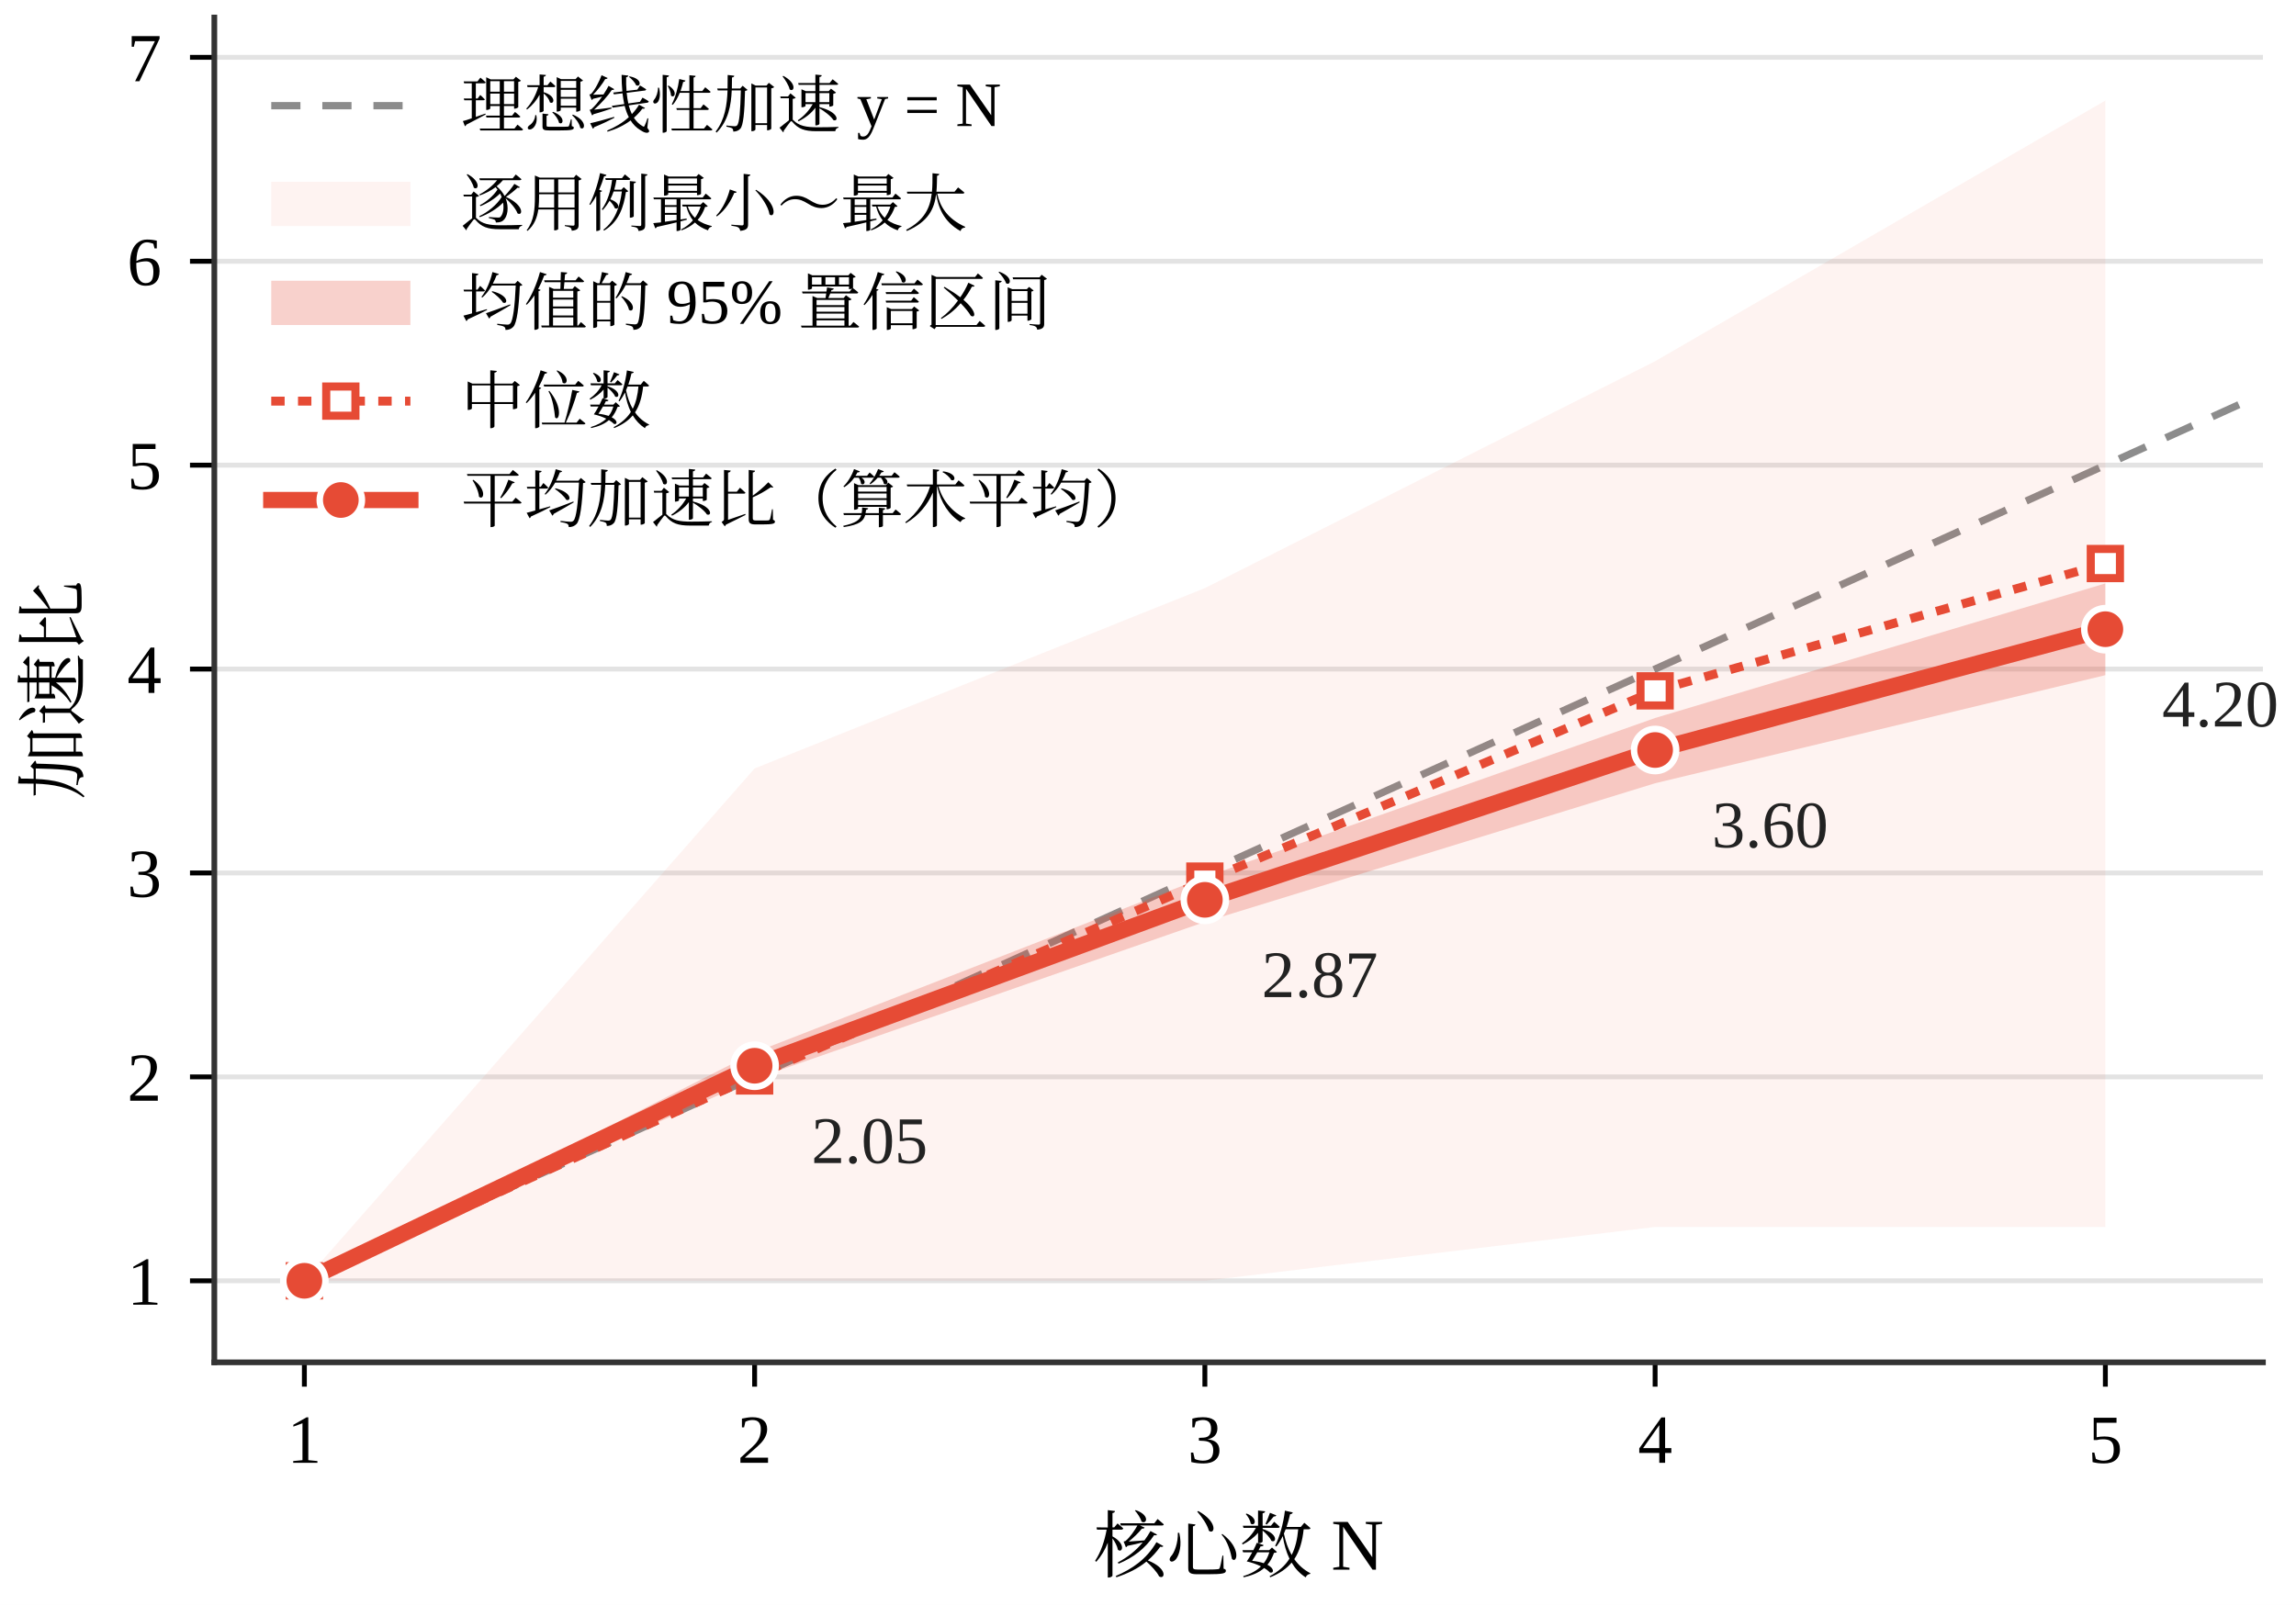
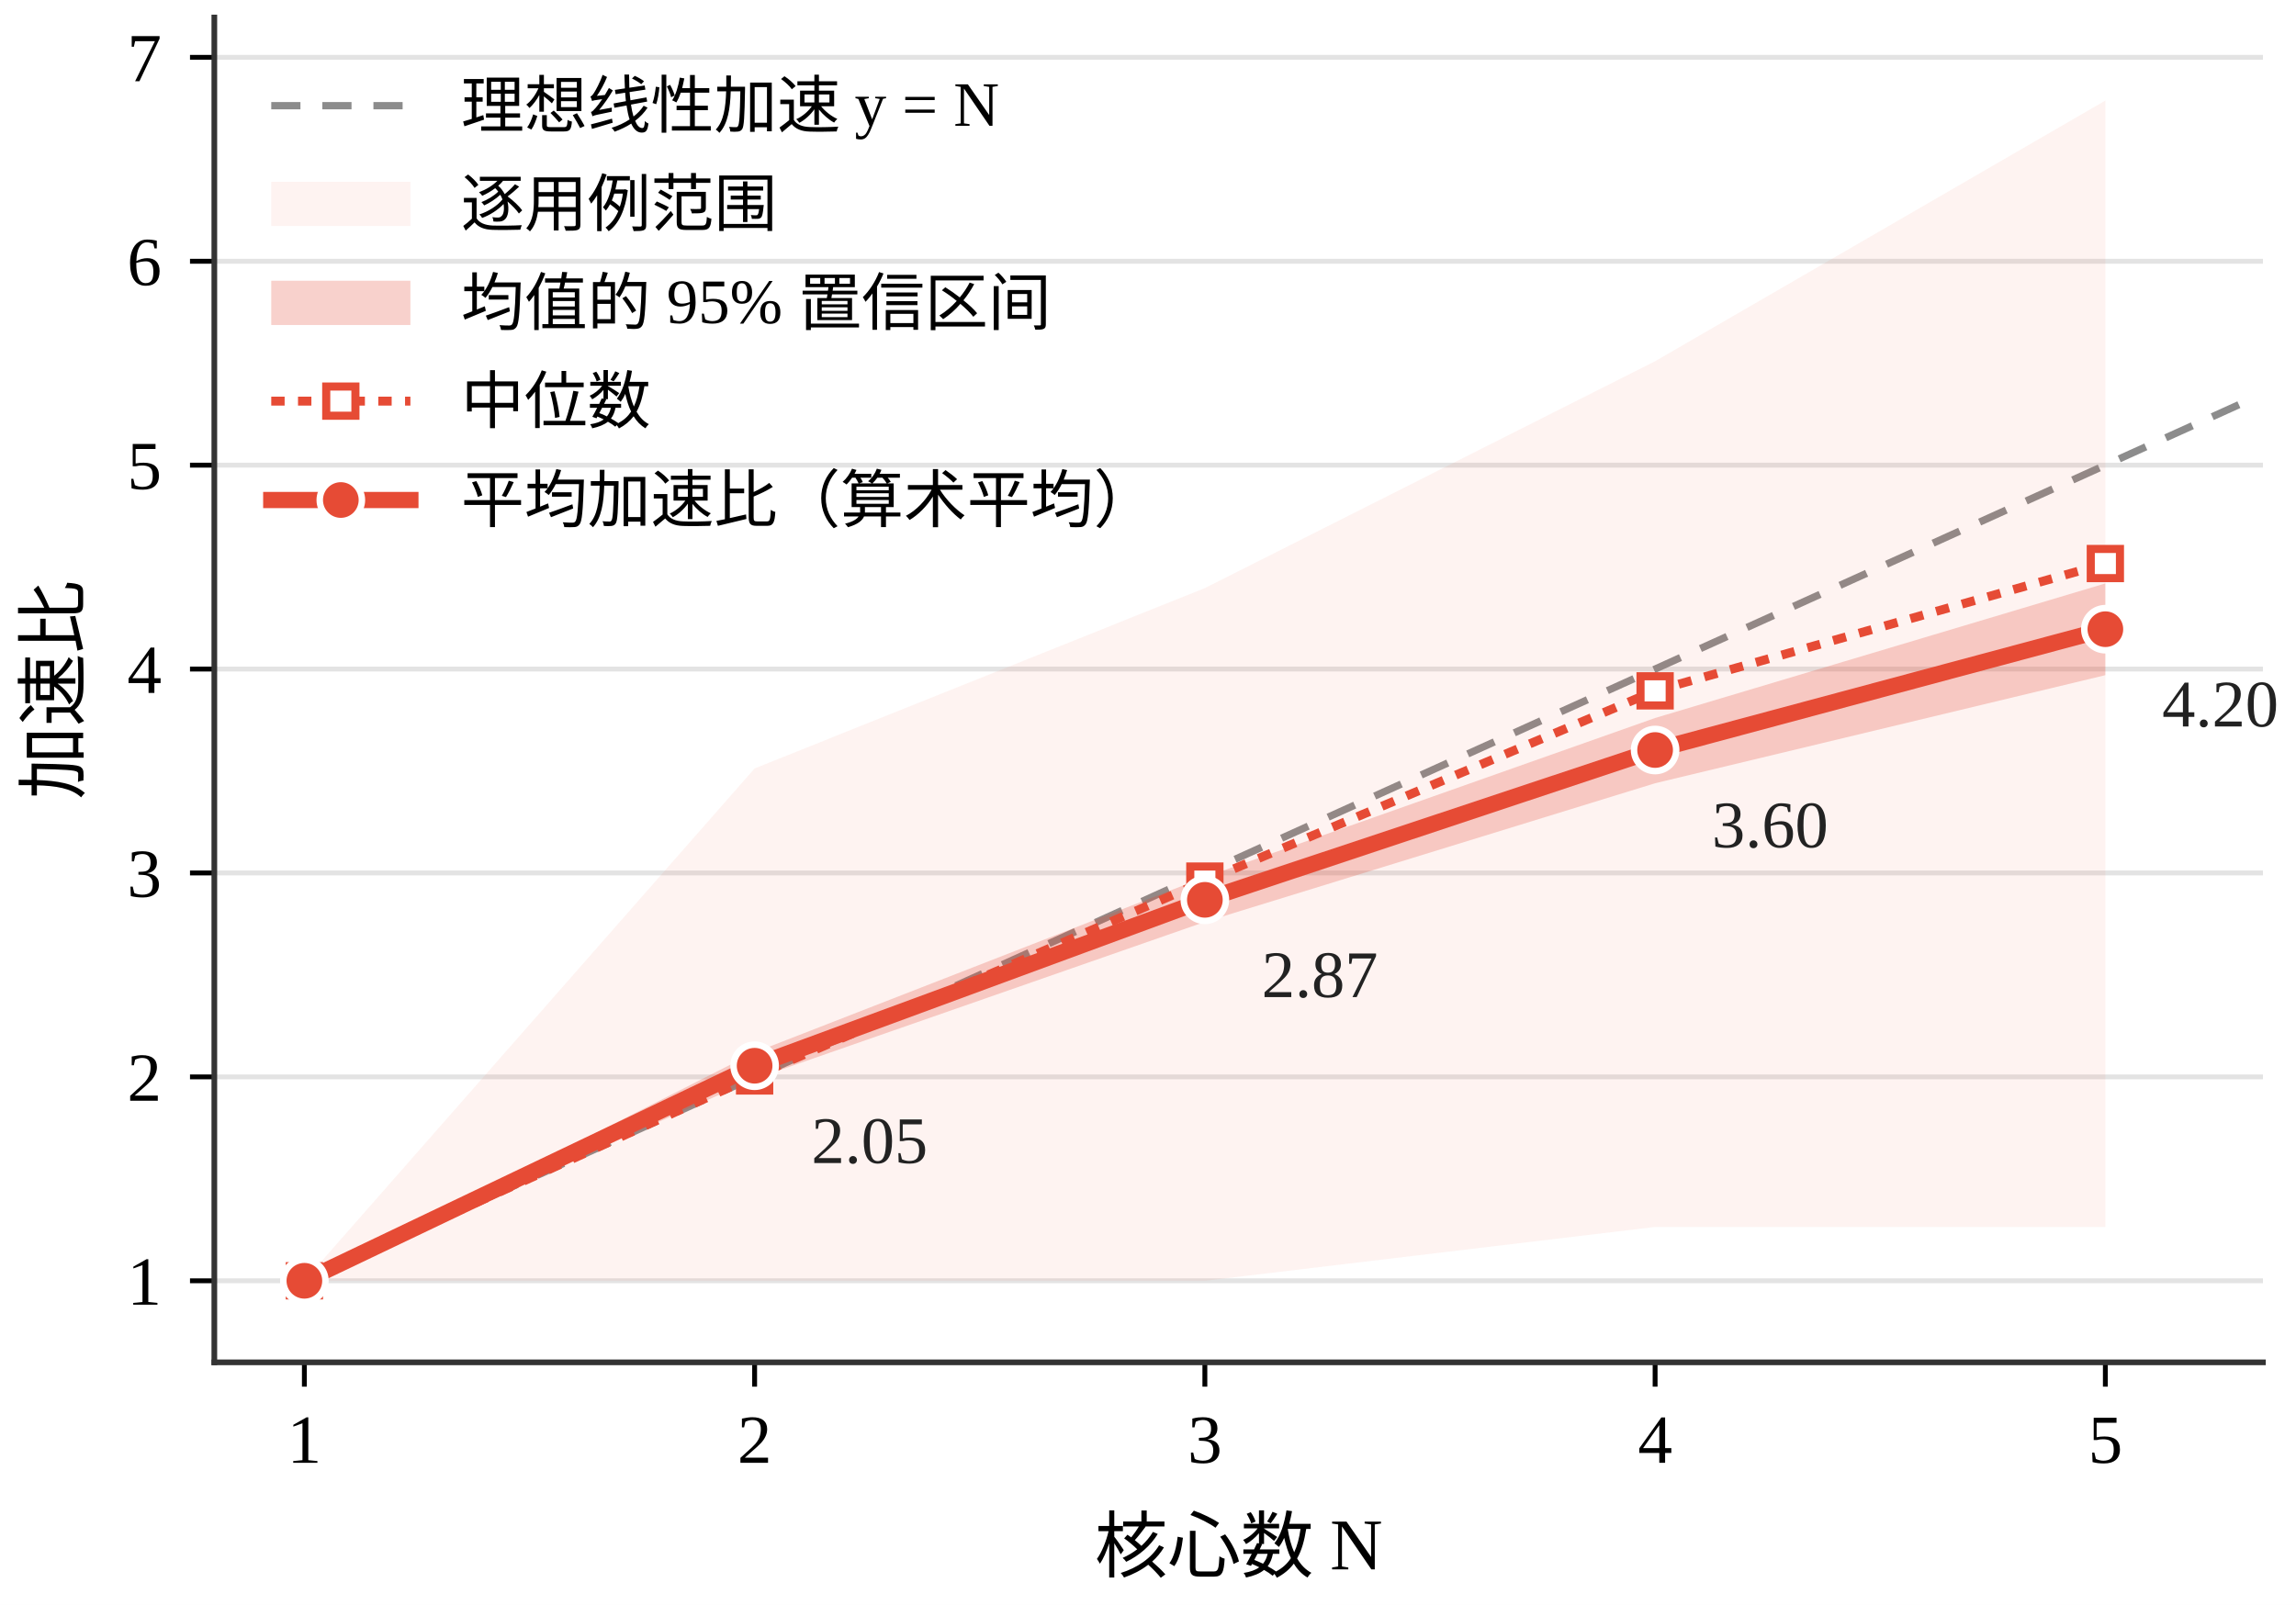
<svg xmlns="http://www.w3.org/2000/svg" xmlns:xlink="http://www.w3.org/1999/xlink" width="283.145pt" height="197.97pt" viewBox="0 0 283.145 197.97" version="1.1">
  <defs>
    <style type="text/css">*{stroke-linejoin: round; stroke-linecap: butt}</style>
  </defs>
  <g id="figure_1">
    <g id="patch_1">
      <path d="M 0 197.97  L 283.145 197.97  L 283.145 0  L 0 0  z " style="fill: #ffffff" />
    </g>
    <g id="axes_1">
      <g id="patch_2">
        <path d="M 26.431 168.043  L 279.068 168.043  L 279.068 2.16  L 26.431 2.16  z " style="fill: #ffffff" />
      </g>
      <g id="matplotlib.axis_1">
        <g id="xtick_1">
          <g id="line2d_1">
            <defs>
-               <path id="m164fbebb55" d="M 0 0  L 0 3  " style="stroke: #000000; stroke-width: 0.6" />
+               <path id="m6f51747b72" d="M 0 0  L 0 3  " style="stroke: #000000; stroke-width: 0.6" />
            </defs>
            <g>
-               <use xlink:href="#m164fbebb55" x="37.536" y="168.043" style="stroke: #000000; stroke-width: 0.6" />
+               <use xlink:href="#m6f51747b72" x="37.536" y="168.043" style="stroke: #000000; stroke-width: 0.6" />
            </g>
          </g>
          <g id="text_1">
-             <text style="font-size: 8.5px; font-family: 'Times New Roman', 'SimSun', 'Liberation Serif', 'Noto Serif CJK SC'; text-anchor: middle" x="37.536" y="180.437" transform="rotate(-0 37.53562 180.437)">1</text>
+             <text style="font-size: 8.5px; font-family: 'Times New Roman', 'SimSun'; text-anchor: middle" x="37.536" y="180.437" transform="rotate(-0 37.53562 180.437)">1</text>
          </g>
        </g>
        <g id="xtick_2">
          <g id="line2d_2">
            <g>
-               <use xlink:href="#m164fbebb55" x="93.06" y="168.043" style="stroke: #000000; stroke-width: 0.6" />
+               <use xlink:href="#m6f51747b72" x="93.06" y="168.043" style="stroke: #000000; stroke-width: 0.6" />
            </g>
          </g>
          <g id="text_2">
-             <text style="font-size: 8.5px; font-family: 'Times New Roman', 'SimSun', 'Liberation Serif', 'Noto Serif CJK SC'; text-anchor: middle" x="93.06" y="180.437" transform="rotate(-0 93.06041 180.437)">2</text>
+             <text style="font-size: 8.5px; font-family: 'Times New Roman', 'SimSun'; text-anchor: middle" x="93.06" y="180.437" transform="rotate(-0 93.06041 180.437)">2</text>
          </g>
        </g>
        <g id="xtick_3">
          <g id="line2d_3">
            <g>
-               <use xlink:href="#m164fbebb55" x="148.585" y="168.043" style="stroke: #000000; stroke-width: 0.6" />
+               <use xlink:href="#m6f51747b72" x="148.585" y="168.043" style="stroke: #000000; stroke-width: 0.6" />
            </g>
          </g>
          <g id="text_3">
-             <text style="font-size: 8.5px; font-family: 'Times New Roman', 'SimSun', 'Liberation Serif', 'Noto Serif CJK SC'; text-anchor: middle" x="148.585" y="180.437" transform="rotate(-0 148.5852 180.437)">3</text>
+             <text style="font-size: 8.5px; font-family: 'Times New Roman', 'SimSun'; text-anchor: middle" x="148.585" y="180.437" transform="rotate(-0 148.5852 180.437)">3</text>
          </g>
        </g>
        <g id="xtick_4">
          <g id="line2d_4">
            <g>
-               <use xlink:href="#m164fbebb55" x="204.11" y="168.043" style="stroke: #000000; stroke-width: 0.6" />
+               <use xlink:href="#m6f51747b72" x="204.11" y="168.043" style="stroke: #000000; stroke-width: 0.6" />
            </g>
          </g>
          <g id="text_4">
-             <text style="font-size: 8.5px; font-family: 'Times New Roman', 'SimSun', 'Liberation Serif', 'Noto Serif CJK SC'; text-anchor: middle" x="204.11" y="180.437" transform="rotate(-0 204.11 180.437)">4</text>
+             <text style="font-size: 8.5px; font-family: 'Times New Roman', 'SimSun'; text-anchor: middle" x="204.11" y="180.437" transform="rotate(-0 204.11 180.437)">4</text>
          </g>
        </g>
        <g id="xtick_5">
          <g id="line2d_5">
            <g>
-               <use xlink:href="#m164fbebb55" x="259.635" y="168.043" style="stroke: #000000; stroke-width: 0.6" />
+               <use xlink:href="#m6f51747b72" x="259.635" y="168.043" style="stroke: #000000; stroke-width: 0.6" />
            </g>
          </g>
          <g id="text_5">
-             <text style="font-size: 8.5px; font-family: 'Times New Roman', 'SimSun', 'Liberation Serif', 'Noto Serif CJK SC'; text-anchor: middle" x="259.635" y="180.437" transform="rotate(-0 259.6348 180.437)">5</text>
+             <text style="font-size: 8.5px; font-family: 'Times New Roman', 'SimSun'; text-anchor: middle" x="259.635" y="180.437" transform="rotate(-0 259.6348 180.437)">5</text>
          </g>
        </g>
        <g id="text_6">
-           <text style="font-size: 9px; font-family: 'Times New Roman', 'SimSun', 'Liberation Serif', 'Noto Serif CJK SC'; text-anchor: middle" x="152.75" y="193.868" transform="rotate(-0 152.7496 193.8681)">核心数 N</text>
+           <text style="font-size: 9px; font-family: 'Times New Roman', 'SimSun'; text-anchor: middle" x="152.75" y="193.868" transform="rotate(-0 152.7496 193.8681)">核心数 N</text>
        </g>
      </g>
      <g id="matplotlib.axis_2">
        <g id="ytick_1">
          <g id="line2d_6">
-             <path d="M 26.431 157.983  L 279.068 157.983  " clip-path="url(#p997e16dcde)" style="fill: none; stroke: #e3e3e3; stroke-width: 0.6; stroke-linecap: square" />
+             <path d="M 26.431 157.983  L 279.068 157.983  " clip-path="url(#p0425927295)" style="fill: none; stroke: #e3e3e3; stroke-width: 0.6; stroke-linecap: square" />
          </g>
          <g id="line2d_7">
            <defs>
-               <path id="m2d5f03109b" d="M 0 0  L -3 0  " style="stroke: #000000; stroke-width: 0.6" />
+               <path id="mc9449e404b" d="M 0 0  L -3 0  " style="stroke: #000000; stroke-width: 0.6" />
            </defs>
            <g>
-               <use xlink:href="#m2d5f03109b" x="26.431" y="157.983" style="stroke: #000000; stroke-width: 0.6" />
+               <use xlink:href="#mc9449e404b" x="26.431" y="157.983" style="stroke: #000000; stroke-width: 0.6" />
            </g>
          </g>
          <g id="text_7">
-             <text style="font-size: 8.5px; font-family: 'Times New Roman', 'SimSun', 'Liberation Serif', 'Noto Serif CJK SC'; text-anchor: end" x="19.931" y="160.93" transform="rotate(-0 19.93066 160.9296)">1</text>
+             <text style="font-size: 8.5px; font-family: 'Times New Roman', 'SimSun'; text-anchor: end" x="19.931" y="160.93" transform="rotate(-0 19.93066 160.9296)">1</text>
          </g>
        </g>
        <g id="ytick_2">
          <g id="line2d_8">
-             <path d="M 26.431 132.831  L 279.068 132.831  " clip-path="url(#p997e16dcde)" style="fill: none; stroke: #e3e3e3; stroke-width: 0.6; stroke-linecap: square" />
+             <path d="M 26.431 132.831  L 279.068 132.831  " clip-path="url(#p0425927295)" style="fill: none; stroke: #e3e3e3; stroke-width: 0.6; stroke-linecap: square" />
          </g>
          <g id="line2d_9">
            <g>
-               <use xlink:href="#m2d5f03109b" x="26.431" y="132.831" style="stroke: #000000; stroke-width: 0.6" />
+               <use xlink:href="#mc9449e404b" x="26.431" y="132.831" style="stroke: #000000; stroke-width: 0.6" />
            </g>
          </g>
          <g id="text_8">
-             <text style="font-size: 8.5px; font-family: 'Times New Roman', 'SimSun', 'Liberation Serif', 'Noto Serif CJK SC'; text-anchor: end" x="19.931" y="135.778" transform="rotate(-0 19.93066 135.7779)">2</text>
+             <text style="font-size: 8.5px; font-family: 'Times New Roman', 'SimSun'; text-anchor: end" x="19.931" y="135.778" transform="rotate(-0 19.93066 135.7779)">2</text>
          </g>
        </g>
        <g id="ytick_3">
          <g id="line2d_10">
-             <path d="M 26.431 107.679  L 279.068 107.679  " clip-path="url(#p997e16dcde)" style="fill: none; stroke: #e3e3e3; stroke-width: 0.6; stroke-linecap: square" />
+             <path d="M 26.431 107.679  L 279.068 107.679  " clip-path="url(#p0425927295)" style="fill: none; stroke: #e3e3e3; stroke-width: 0.6; stroke-linecap: square" />
          </g>
          <g id="line2d_11">
            <g>
-               <use xlink:href="#m2d5f03109b" x="26.431" y="107.679" style="stroke: #000000; stroke-width: 0.6" />
+               <use xlink:href="#mc9449e404b" x="26.431" y="107.679" style="stroke: #000000; stroke-width: 0.6" />
            </g>
          </g>
          <g id="text_9">
-             <text style="font-size: 8.5px; font-family: 'Times New Roman', 'SimSun', 'Liberation Serif', 'Noto Serif CJK SC'; text-anchor: end" x="19.931" y="110.626" transform="rotate(-0 19.93066 110.6262)">3</text>
+             <text style="font-size: 8.5px; font-family: 'Times New Roman', 'SimSun'; text-anchor: end" x="19.931" y="110.626" transform="rotate(-0 19.93066 110.6262)">3</text>
          </g>
        </g>
        <g id="ytick_4">
          <g id="line2d_12">
-             <path d="M 26.431 82.528  L 279.068 82.528  " clip-path="url(#p997e16dcde)" style="fill: none; stroke: #e3e3e3; stroke-width: 0.6; stroke-linecap: square" />
+             <path d="M 26.431 82.528  L 279.068 82.528  " clip-path="url(#p0425927295)" style="fill: none; stroke: #e3e3e3; stroke-width: 0.6; stroke-linecap: square" />
          </g>
          <g id="line2d_13">
            <g>
-               <use xlink:href="#m2d5f03109b" x="26.431" y="82.528" style="stroke: #000000; stroke-width: 0.6" />
+               <use xlink:href="#mc9449e404b" x="26.431" y="82.528" style="stroke: #000000; stroke-width: 0.6" />
            </g>
          </g>
          <g id="text_10">
-             <text style="font-size: 8.5px; font-family: 'Times New Roman', 'SimSun', 'Liberation Serif', 'Noto Serif CJK SC'; text-anchor: end" x="19.931" y="85.474" transform="rotate(-0 19.93066 85.47446)">4</text>
+             <text style="font-size: 8.5px; font-family: 'Times New Roman', 'SimSun'; text-anchor: end" x="19.931" y="85.474" transform="rotate(-0 19.93066 85.47446)">4</text>
          </g>
        </g>
        <g id="ytick_5">
          <g id="line2d_14">
-             <path d="M 26.431 57.376  L 279.068 57.376  " clip-path="url(#p997e16dcde)" style="fill: none; stroke: #e3e3e3; stroke-width: 0.6; stroke-linecap: square" />
+             <path d="M 26.431 57.376  L 279.068 57.376  " clip-path="url(#p0425927295)" style="fill: none; stroke: #e3e3e3; stroke-width: 0.6; stroke-linecap: square" />
          </g>
          <g id="line2d_15">
            <g>
-               <use xlink:href="#m2d5f03109b" x="26.431" y="57.376" style="stroke: #000000; stroke-width: 0.6" />
+               <use xlink:href="#mc9449e404b" x="26.431" y="57.376" style="stroke: #000000; stroke-width: 0.6" />
            </g>
          </g>
          <g id="text_11">
-             <text style="font-size: 8.5px; font-family: 'Times New Roman', 'SimSun', 'Liberation Serif', 'Noto Serif CJK SC'; text-anchor: end" x="19.931" y="60.323" transform="rotate(-0 19.93066 60.32276)">5</text>
+             <text style="font-size: 8.5px; font-family: 'Times New Roman', 'SimSun'; text-anchor: end" x="19.931" y="60.323" transform="rotate(-0 19.93066 60.32276)">5</text>
          </g>
        </g>
        <g id="ytick_6">
          <g id="line2d_16">
-             <path d="M 26.431 32.224  L 279.068 32.224  " clip-path="url(#p997e16dcde)" style="fill: none; stroke: #e3e3e3; stroke-width: 0.6; stroke-linecap: square" />
+             <path d="M 26.431 32.224  L 279.068 32.224  " clip-path="url(#p0425927295)" style="fill: none; stroke: #e3e3e3; stroke-width: 0.6; stroke-linecap: square" />
          </g>
          <g id="line2d_17">
            <g>
-               <use xlink:href="#m2d5f03109b" x="26.431" y="32.224" style="stroke: #000000; stroke-width: 0.6" />
+               <use xlink:href="#mc9449e404b" x="26.431" y="32.224" style="stroke: #000000; stroke-width: 0.6" />
            </g>
          </g>
          <g id="text_12">
-             <text style="font-size: 8.5px; font-family: 'Times New Roman', 'SimSun', 'Liberation Serif', 'Noto Serif CJK SC'; text-anchor: end" x="19.931" y="35.171" transform="rotate(-0 19.93066 35.17106)">6</text>
+             <text style="font-size: 8.5px; font-family: 'Times New Roman', 'SimSun'; text-anchor: end" x="19.931" y="35.171" transform="rotate(-0 19.93066 35.17106)">6</text>
          </g>
        </g>
        <g id="ytick_7">
          <g id="line2d_18">
-             <path d="M 26.431 7.073  L 279.068 7.073  " clip-path="url(#p997e16dcde)" style="fill: none; stroke: #e3e3e3; stroke-width: 0.6; stroke-linecap: square" />
+             <path d="M 26.431 7.073  L 279.068 7.073  " clip-path="url(#p0425927295)" style="fill: none; stroke: #e3e3e3; stroke-width: 0.6; stroke-linecap: square" />
          </g>
          <g id="line2d_19">
            <g>
-               <use xlink:href="#m2d5f03109b" x="26.431" y="7.073" style="stroke: #000000; stroke-width: 0.6" />
+               <use xlink:href="#mc9449e404b" x="26.431" y="7.073" style="stroke: #000000; stroke-width: 0.6" />
            </g>
          </g>
          <g id="text_13">
-             <text style="font-size: 8.5px; font-family: 'Times New Roman', 'SimSun', 'Liberation Serif', 'Noto Serif CJK SC'; text-anchor: end" x="19.931" y="10.019" transform="rotate(-0 19.93066 10.01937)">7</text>
+             <text style="font-size: 8.5px; font-family: 'Times New Roman', 'SimSun'; text-anchor: end" x="19.931" y="10.019" transform="rotate(-0 19.93066 10.01937)">7</text>
          </g>
        </g>
        <g id="text_14">
-           <text style="font-size: 9px; font-family: 'Times New Roman', 'SimSun', 'Liberation Serif', 'Noto Serif CJK SC'; text-anchor: middle" x="9.738" y="85.102" transform="rotate(-90 9.738281 85.10173)">加速比</text>
+           <text style="font-size: 9px; font-family: 'Times New Roman', 'SimSun'; text-anchor: middle" x="9.738" y="85.102" transform="rotate(-90 9.738281 85.10173)">加速比</text>
        </g>
      </g>
      <g id="line2d_20">
-         <path d="M 37.536 157.983  L 276.292 49.83  " clip-path="url(#p997e16dcde)" style="fill: none; stroke-dasharray: 3.6,2.7; stroke-dashoffset: 0; stroke: #8c8c8c; stroke-width: 0.9" />
+         <path d="M 37.536 157.983  L 276.292 49.83  " clip-path="url(#p0425927295)" style="fill: none; stroke-dasharray: 3.6,2.7; stroke-dashoffset: 0; stroke: #8c8c8c; stroke-width: 0.9" />
      </g>
      <g id="FillBetweenPolyCollection_1">
        <defs>
-           <path id="m5e9e20b5a5" d="M 37.536 -39.988  L 37.536 -39.988  L 93.06 -39.988  L 148.585 -39.988  L 204.11 -46.626  L 259.635 -46.626  L 259.635 -185.567  L 259.635 -185.567  L 204.11 -153.413  L 148.585 -125.428  L 93.06 -103.182  L 37.536 -39.988  z " />
-         </defs>
-         <g clip-path="url(#p997e16dcde)">
-           <use xlink:href="#m5e9e20b5a5" x="0" y="197.97" style="fill: #e64b35; fill-opacity: 0.07" />
+           <path id="m4b9b34b067" d="M 37.536 -39.988  L 37.536 -39.988  L 93.06 -39.988  L 148.585 -39.988  L 204.11 -46.626  L 259.635 -46.626  L 259.635 -185.567  L 259.635 -185.567  L 204.11 -153.413  L 148.585 -125.428  L 93.06 -103.182  L 37.536 -39.988  z " />
+         </defs>
+         <g clip-path="url(#p0425927295)">
+           <use xlink:href="#m4b9b34b067" x="0" y="197.97" style="fill: #e64b35; fill-opacity: 0.07" />
        </g>
      </g>
      <g id="FillBetweenPolyCollection_2">
        <defs>
-           <path id="m5211e907dc" d="M 37.536 -39.988  L 37.536 -39.988  L 93.06 -64.888  L 148.585 -84.255  L 204.11 -101.358  L 259.635 -114.688  L 259.635 -126.006  L 259.635 -126.006  L 204.11 -109.406  L 148.585 -89.788  L 93.06 -68.158  L 37.536 -39.988  z " />
-         </defs>
-         <g clip-path="url(#p997e16dcde)">
-           <use xlink:href="#m5211e907dc" x="0" y="197.97" style="fill: #e64b35; fill-opacity: 0.25" />
+           <path id="mbd6b75a83f" d="M 37.536 -39.988  L 37.536 -39.988  L 93.06 -64.888  L 148.585 -84.255  L 204.11 -101.358  L 259.635 -114.688  L 259.635 -126.006  L 259.635 -126.006  L 204.11 -109.406  L 148.585 -89.788  L 93.06 -68.158  L 37.536 -39.988  z " />
+         </defs>
+         <g clip-path="url(#p0425927295)">
+           <use xlink:href="#mbd6b75a83f" x="0" y="197.97" style="fill: #e64b35; fill-opacity: 0.25" />
        </g>
      </g>
      <g id="patch_3">
        <path d="M 26.431 168.043  L 26.431 2.16  " style="fill: none; stroke: #333333; stroke-width: 0.7; stroke-linejoin: miter; stroke-linecap: square" />
      </g>
      <g id="patch_4">
        <path d="M 26.431 168.043  L 279.068 168.043  " style="fill: none; stroke: #333333; stroke-width: 0.7; stroke-linejoin: miter; stroke-linecap: square" />
      </g>
      <g id="line2d_21">
-         <path d="M 37.536 157.983  L 93.06 132.717  L 148.585 108.683  L 204.11 85.216  L 259.635 69.512  " clip-path="url(#p997e16dcde)" style="fill: none; stroke-dasharray: 1.65,1.65; stroke-dashoffset: 0; stroke: #e64b35; stroke-width: 1.1" />
-         <defs>
-           <path id="m9ed98dadb0" d="M -1.8 1.8  L 1.8 1.8  L 1.8 -1.8  L -1.8 -1.8  z " style="stroke: #e64b35; stroke-linejoin: miter" />
-         </defs>
-         <g clip-path="url(#p997e16dcde)">
-           <use xlink:href="#m9ed98dadb0" x="37.536" y="157.983" style="fill: #ffffff; stroke: #e64b35; stroke-linejoin: miter" />
-           <use xlink:href="#m9ed98dadb0" x="93.06" y="132.717" style="fill: #ffffff; stroke: #e64b35; stroke-linejoin: miter" />
-           <use xlink:href="#m9ed98dadb0" x="148.585" y="108.683" style="fill: #ffffff; stroke: #e64b35; stroke-linejoin: miter" />
-           <use xlink:href="#m9ed98dadb0" x="204.11" y="85.216" style="fill: #ffffff; stroke: #e64b35; stroke-linejoin: miter" />
-           <use xlink:href="#m9ed98dadb0" x="259.635" y="69.512" style="fill: #ffffff; stroke: #e64b35; stroke-linejoin: miter" />
+         <path d="M 37.536 157.983  L 93.06 132.717  L 148.585 108.683  L 204.11 85.216  L 259.635 69.512  " clip-path="url(#p0425927295)" style="fill: none; stroke-dasharray: 1.65,1.65; stroke-dashoffset: 0; stroke: #e64b35; stroke-width: 1.1" />
+         <defs>
+           <path id="m279e37d143" d="M -1.8 1.8  L 1.8 1.8  L 1.8 -1.8  L -1.8 -1.8  z " style="stroke: #e64b35; stroke-linejoin: miter" />
+         </defs>
+         <g clip-path="url(#p0425927295)">
+           <use xlink:href="#m279e37d143" x="37.536" y="157.983" style="fill: #ffffff; stroke: #e64b35; stroke-linejoin: miter" />
+           <use xlink:href="#m279e37d143" x="93.06" y="132.717" style="fill: #ffffff; stroke: #e64b35; stroke-linejoin: miter" />
+           <use xlink:href="#m279e37d143" x="148.585" y="108.683" style="fill: #ffffff; stroke: #e64b35; stroke-linejoin: miter" />
+           <use xlink:href="#m279e37d143" x="204.11" y="85.216" style="fill: #ffffff; stroke: #e64b35; stroke-linejoin: miter" />
+           <use xlink:href="#m279e37d143" x="259.635" y="69.512" style="fill: #ffffff; stroke: #e64b35; stroke-linejoin: miter" />
        </g>
      </g>
      <g id="text_15">
-         <text style="font-size: 8.2px; font-family: 'Times New Roman', 'SimSun', 'Liberation Serif', 'Noto Serif CJK SC'; text-anchor: start; fill: #222222" x="100.06" y="143.457" transform="rotate(-0 100.0604 143.4572)">2.05</text>
+         <text style="font-size: 8.2px; font-family: 'Times New Roman', 'SimSun'; text-anchor: start; fill: #222222" x="100.06" y="143.457" transform="rotate(-0 100.0604 143.4572)">2.05</text>
      </g>
      <g id="text_16">
-         <text style="font-size: 8.2px; font-family: 'Times New Roman', 'SimSun', 'Liberation Serif', 'Noto Serif CJK SC'; text-anchor: start; fill: #222222" x="155.585" y="122.993" transform="rotate(-0 155.5852 122.9927)">2.87</text>
+         <text style="font-size: 8.2px; font-family: 'Times New Roman', 'SimSun'; text-anchor: start; fill: #222222" x="155.585" y="122.993" transform="rotate(-0 155.5852 122.9927)">2.87</text>
      </g>
      <g id="text_17">
-         <text style="font-size: 8.2px; font-family: 'Times New Roman', 'SimSun', 'Liberation Serif', 'Noto Serif CJK SC'; text-anchor: start; fill: #222222" x="211.11" y="104.514" transform="rotate(-0 211.11 104.5144)">3.60</text>
+         <text style="font-size: 8.2px; font-family: 'Times New Roman', 'SimSun'; text-anchor: start; fill: #222222" x="211.11" y="104.514" transform="rotate(-0 211.11 104.5144)">3.60</text>
      </g>
      <g id="text_18">
-         <text style="font-size: 8.2px; font-family: 'Times New Roman', 'SimSun', 'Liberation Serif', 'Noto Serif CJK SC'; text-anchor: start; fill: #222222" x="266.635" y="89.61" transform="rotate(-0 266.6348 89.61038)">4.20</text>
+         <text style="font-size: 8.2px; font-family: 'Times New Roman', 'SimSun'; text-anchor: start; fill: #222222" x="266.635" y="89.61" transform="rotate(-0 266.6348 89.61038)">4.20</text>
      </g>
      <g id="line2d_22">
-         <path d="M 37.536 157.983  L 93.06 131.457  L 148.585 110.993  L 204.11 92.514  L 259.635 77.61  " clip-path="url(#p997e16dcde)" style="fill: none; stroke: #e64b35; stroke-width: 2; stroke-linecap: square" />
-         <defs>
-           <path id="m8e7a8fd10f" d="M 0 2.6  C 0.69 2.6 1.351 2.326 1.838 1.838  C 2.326 1.351 2.6 0.69 2.6 0  C 2.6 -0.69 2.326 -1.351 1.838 -1.838  C 1.351 -2.326 0.69 -2.6 0 -2.6  C -0.69 -2.6 -1.351 -2.326 -1.838 -1.838  C -2.326 -1.351 -2.6 -0.69 -2.6 0  C -2.6 0.69 -2.326 1.351 -1.838 1.838  C -1.351 2.326 -0.69 2.6 0 2.6  z " style="stroke: #ffffff; stroke-width: 0.8" />
-         </defs>
-         <g clip-path="url(#p997e16dcde)">
-           <use xlink:href="#m8e7a8fd10f" x="37.536" y="157.983" style="fill: #e64b35; stroke: #ffffff; stroke-width: 0.8" />
-           <use xlink:href="#m8e7a8fd10f" x="93.06" y="131.457" style="fill: #e64b35; stroke: #ffffff; stroke-width: 0.8" />
-           <use xlink:href="#m8e7a8fd10f" x="148.585" y="110.993" style="fill: #e64b35; stroke: #ffffff; stroke-width: 0.8" />
-           <use xlink:href="#m8e7a8fd10f" x="204.11" y="92.514" style="fill: #e64b35; stroke: #ffffff; stroke-width: 0.8" />
-           <use xlink:href="#m8e7a8fd10f" x="259.635" y="77.61" style="fill: #e64b35; stroke: #ffffff; stroke-width: 0.8" />
+         <path d="M 37.536 157.983  L 93.06 131.457  L 148.585 110.993  L 204.11 92.514  L 259.635 77.61  " clip-path="url(#p0425927295)" style="fill: none; stroke: #e64b35; stroke-width: 2; stroke-linecap: square" />
+         <defs>
+           <path id="me0a51551c8" d="M 0 2.6  C 0.69 2.6 1.351 2.326 1.838 1.838  C 2.326 1.351 2.6 0.69 2.6 0  C 2.6 -0.69 2.326 -1.351 1.838 -1.838  C 1.351 -2.326 0.69 -2.6 0 -2.6  C -0.69 -2.6 -1.351 -2.326 -1.838 -1.838  C -2.326 -1.351 -2.6 -0.69 -2.6 0  C -2.6 0.69 -2.326 1.351 -1.838 1.838  C -1.351 2.326 -0.69 2.6 0 2.6  z " style="stroke: #ffffff; stroke-width: 0.8" />
+         </defs>
+         <g clip-path="url(#p0425927295)">
+           <use xlink:href="#me0a51551c8" x="37.536" y="157.983" style="fill: #e64b35; stroke: #ffffff; stroke-width: 0.8" />
+           <use xlink:href="#me0a51551c8" x="93.06" y="131.457" style="fill: #e64b35; stroke: #ffffff; stroke-width: 0.8" />
+           <use xlink:href="#me0a51551c8" x="148.585" y="110.993" style="fill: #e64b35; stroke: #ffffff; stroke-width: 0.8" />
+           <use xlink:href="#me0a51551c8" x="204.11" y="92.514" style="fill: #e64b35; stroke: #ffffff; stroke-width: 0.8" />
+           <use xlink:href="#me0a51551c8" x="259.635" y="77.61" style="fill: #e64b35; stroke: #ffffff; stroke-width: 0.8" />
        </g>
      </g>
      <g id="legend_1">
        <g id="line2d_23">
          <path d="M 33.451 13.034  L 42.031 13.034  L 50.611 13.034  " style="fill: none; stroke-dasharray: 3.6,2.7; stroke-dashoffset: 0; stroke: #8c8c8c; stroke-width: 0.9" />
        </g>
        <g id="text_19">
-           <text style="font-size: 7.8px; font-family: 'Times New Roman', 'SimSun', 'Liberation Serif', 'Noto Serif CJK SC'; text-anchor: start" x="56.851" y="15.764" transform="rotate(-0 56.85066 15.76369)">理想线性加速 y = N</text>
+           <text style="font-size: 7.8px; font-family: 'Times New Roman', 'SimSun'; text-anchor: start" x="56.851" y="15.764" transform="rotate(-0 56.85066 15.76369)">理想线性加速 y = N</text>
        </g>
        <g id="patch_5">
          <path d="M 33.451 27.883  L 50.611 27.883  L 50.611 22.423  L 33.451 22.423  z " style="fill: #e64b35; fill-opacity: 0.07" />
        </g>
        <g id="text_20">
-           <text style="font-size: 7.8px; font-family: 'Times New Roman', 'SimSun', 'Liberation Serif', 'Noto Serif CJK SC'; text-anchor: start" x="56.851" y="27.883" transform="rotate(-0 56.85066 27.88324)">逐用例最小～最大</text>
+           <text style="font-size: 7.8px; font-family: 'Times New Roman', 'SimSun'; text-anchor: start" x="56.851" y="27.883" transform="rotate(-0 56.85066 27.88324)">逐用例范围</text>
        </g>
        <g id="patch_6">
          <path d="M 33.451 40.089  L 50.611 40.089  L 50.611 34.629  L 33.451 34.629  z " style="fill: #e64b35; fill-opacity: 0.25" />
        </g>
        <g id="text_21">
-           <text style="font-size: 7.8px; font-family: 'Times New Roman', 'SimSun', 'Liberation Serif', 'Noto Serif CJK SC'; text-anchor: start" x="56.851" y="40.089" transform="rotate(-0 56.85066 40.08933)">均值的 95% 置信区间</text>
+           <text style="font-size: 7.8px; font-family: 'Times New Roman', 'SimSun'; text-anchor: start" x="56.851" y="40.089" transform="rotate(-0 56.85066 40.08933)">均值的 95% 置信区间</text>
        </g>
        <g id="line2d_24">
          <path d="M 33.451 49.479  L 42.031 49.479  L 50.611 49.479  " style="fill: none; stroke-dasharray: 1.65,1.65; stroke-dashoffset: 0; stroke: #e64b35; stroke-width: 1.1" />
          <g>
-             <use xlink:href="#m9ed98dadb0" x="42.031" y="49.479" style="fill: #ffffff; stroke: #e64b35; stroke-linejoin: miter" />
+             <use xlink:href="#m279e37d143" x="42.031" y="49.479" style="fill: #ffffff; stroke: #e64b35; stroke-linejoin: miter" />
          </g>
        </g>
        <g id="text_22">
-           <text style="font-size: 7.8px; font-family: 'Times New Roman', 'SimSun', 'Liberation Serif', 'Noto Serif CJK SC'; text-anchor: start" x="56.851" y="52.209" transform="rotate(-0 56.85066 52.20888)">中位数</text>
+           <text style="font-size: 7.8px; font-family: 'Times New Roman', 'SimSun'; text-anchor: start" x="56.851" y="52.209" transform="rotate(-0 56.85066 52.20888)">中位数</text>
        </g>
        <g id="line2d_25">
          <path d="M 33.451 61.676  L 42.031 61.676  L 50.611 61.676  " style="fill: none; stroke: #e64b35; stroke-width: 2; stroke-linecap: square" />
          <g>
-             <use xlink:href="#m8e7a8fd10f" x="42.031" y="61.676" style="fill: #e64b35; stroke: #ffffff; stroke-width: 0.8" />
+             <use xlink:href="#me0a51551c8" x="42.031" y="61.676" style="fill: #e64b35; stroke: #ffffff; stroke-width: 0.8" />
          </g>
        </g>
        <g id="text_23">
-           <text style="font-size: 7.8px; font-family: 'Times New Roman', 'SimSun', 'Liberation Serif', 'Noto Serif CJK SC'; text-anchor: start" x="56.851" y="64.406" transform="rotate(-0 56.85066 64.40644)">平均加速比（算术平均）</text>
+           <text style="font-size: 7.8px; font-family: 'Times New Roman', 'SimSun'; text-anchor: start" x="56.851" y="64.406" transform="rotate(-0 56.85066 64.40644)">平均加速比（算术平均）</text>
        </g>
      </g>
    </g>
  </g>
  <defs>
-     <clipPath id="p997e16dcde">
+     <clipPath id="p0425927295">
      <rect x="26.431" y="2.16" width="252.638" height="165.883" />
    </clipPath>
  </defs>
</svg>
